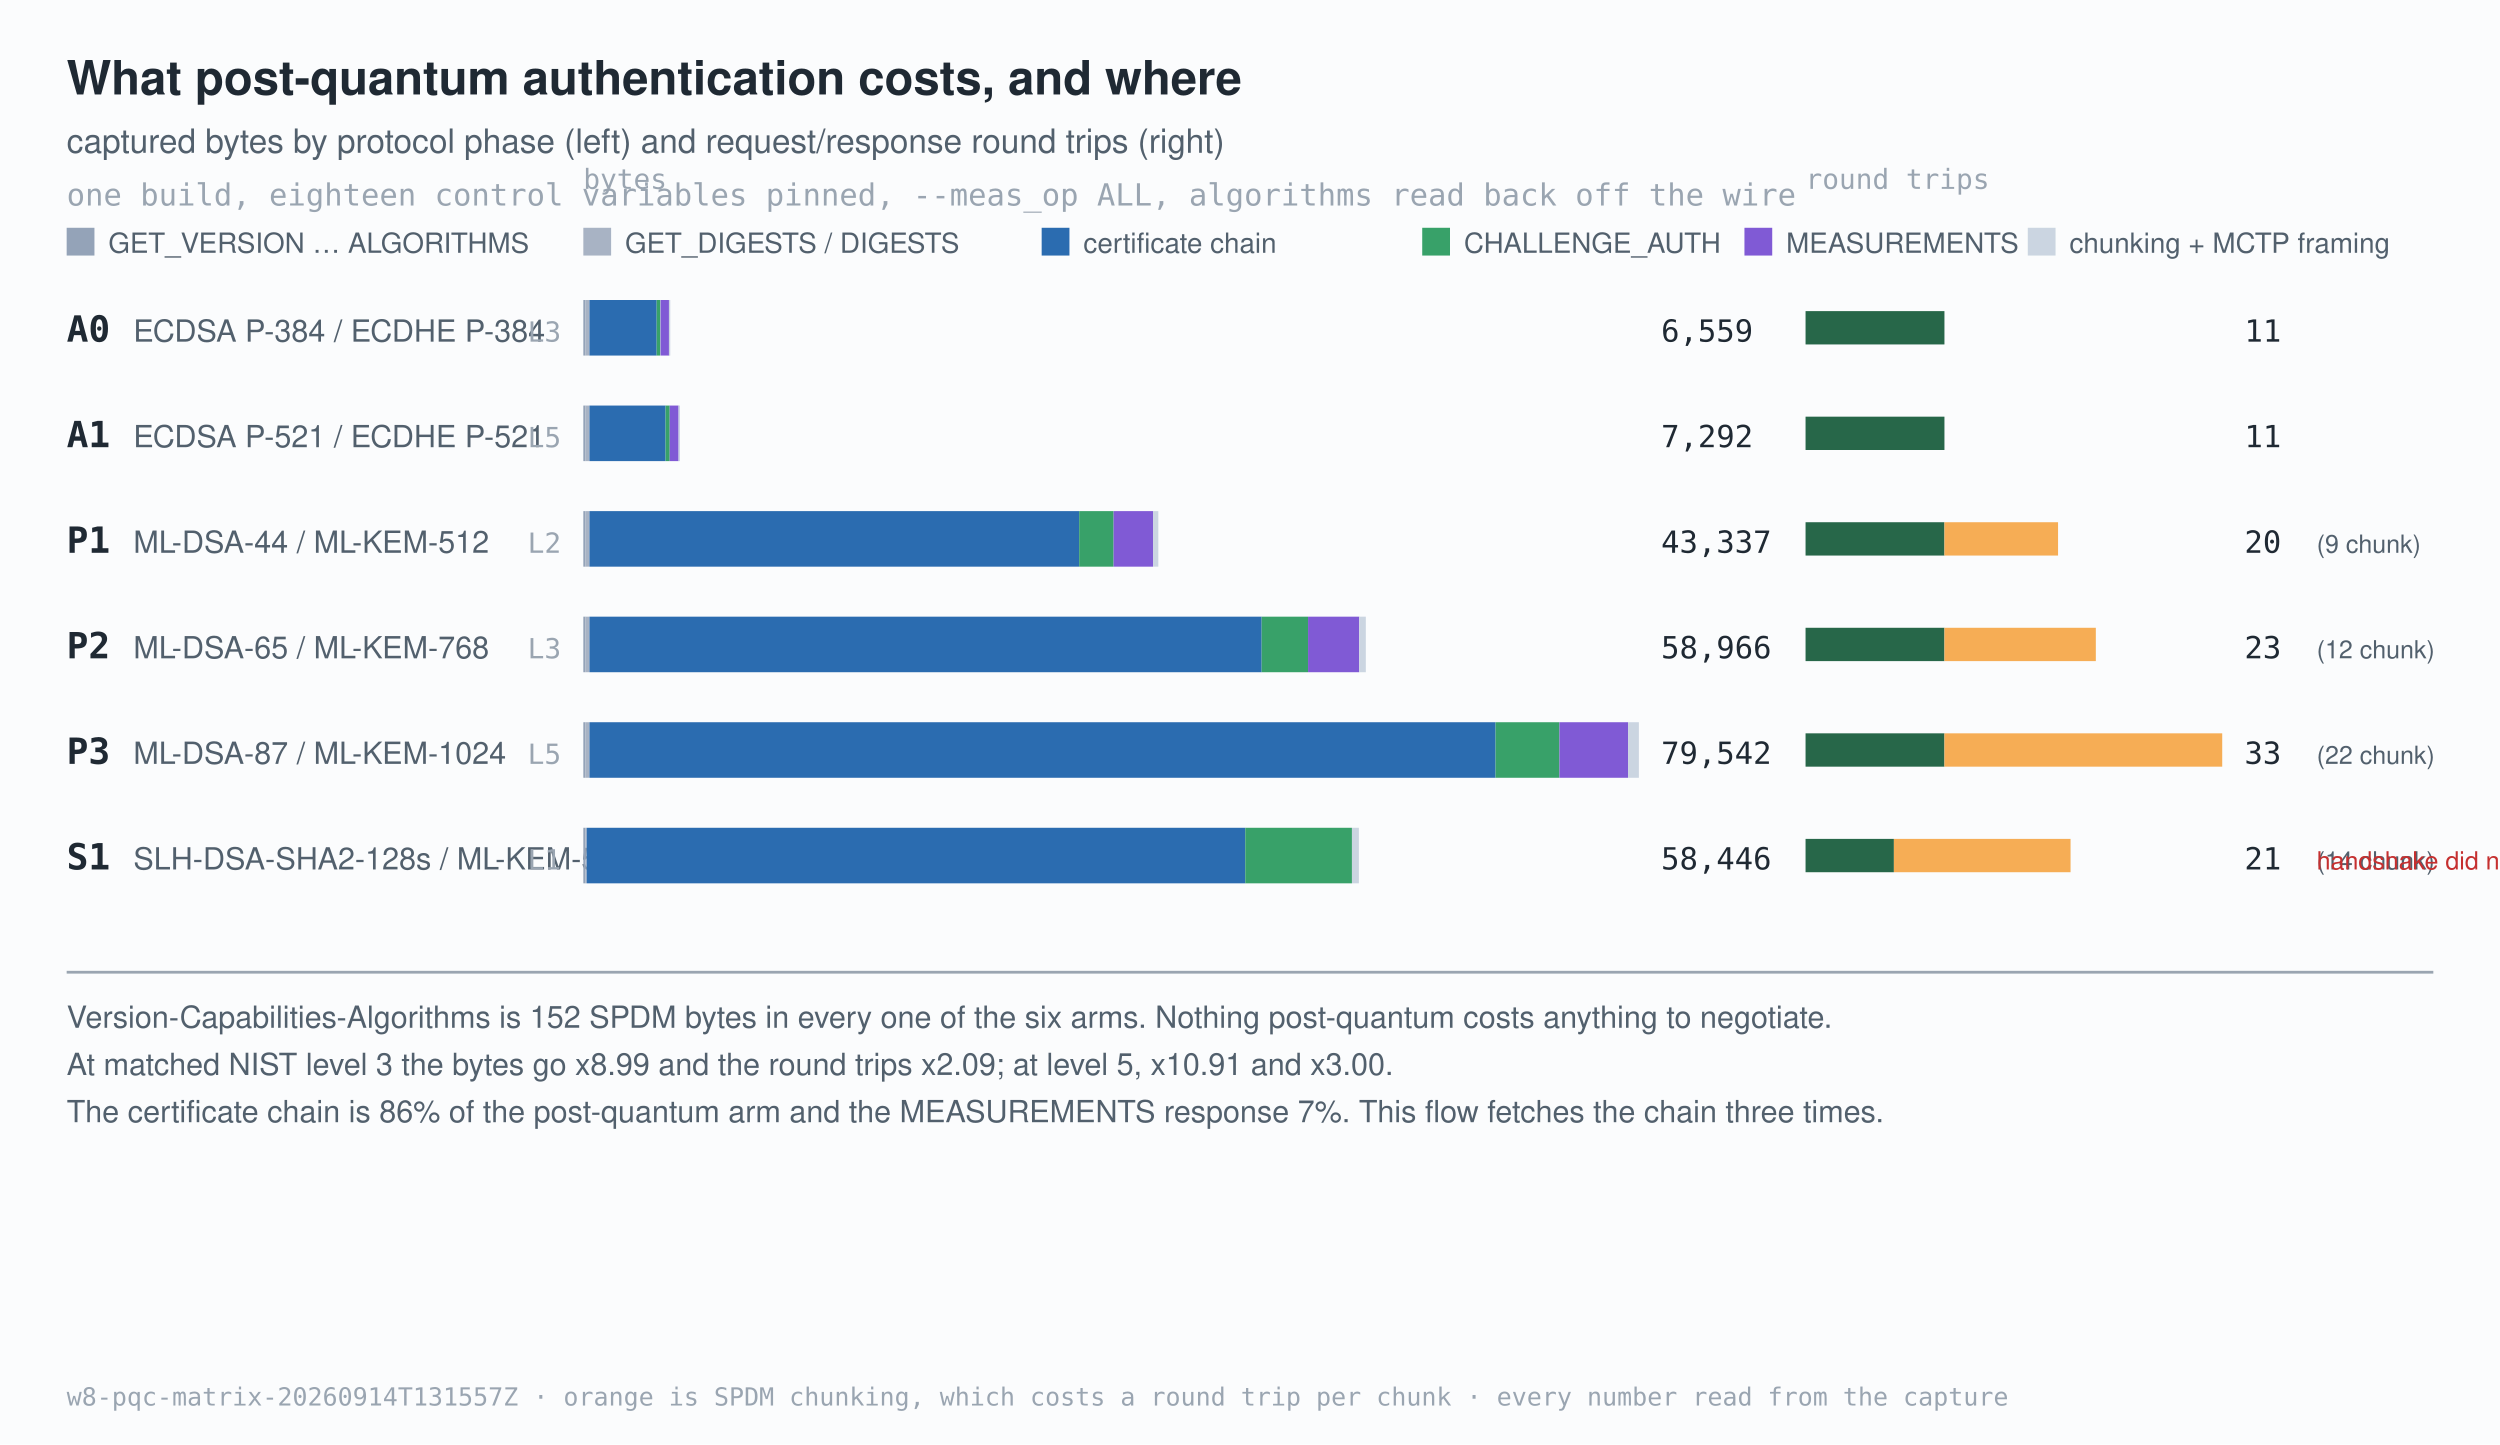
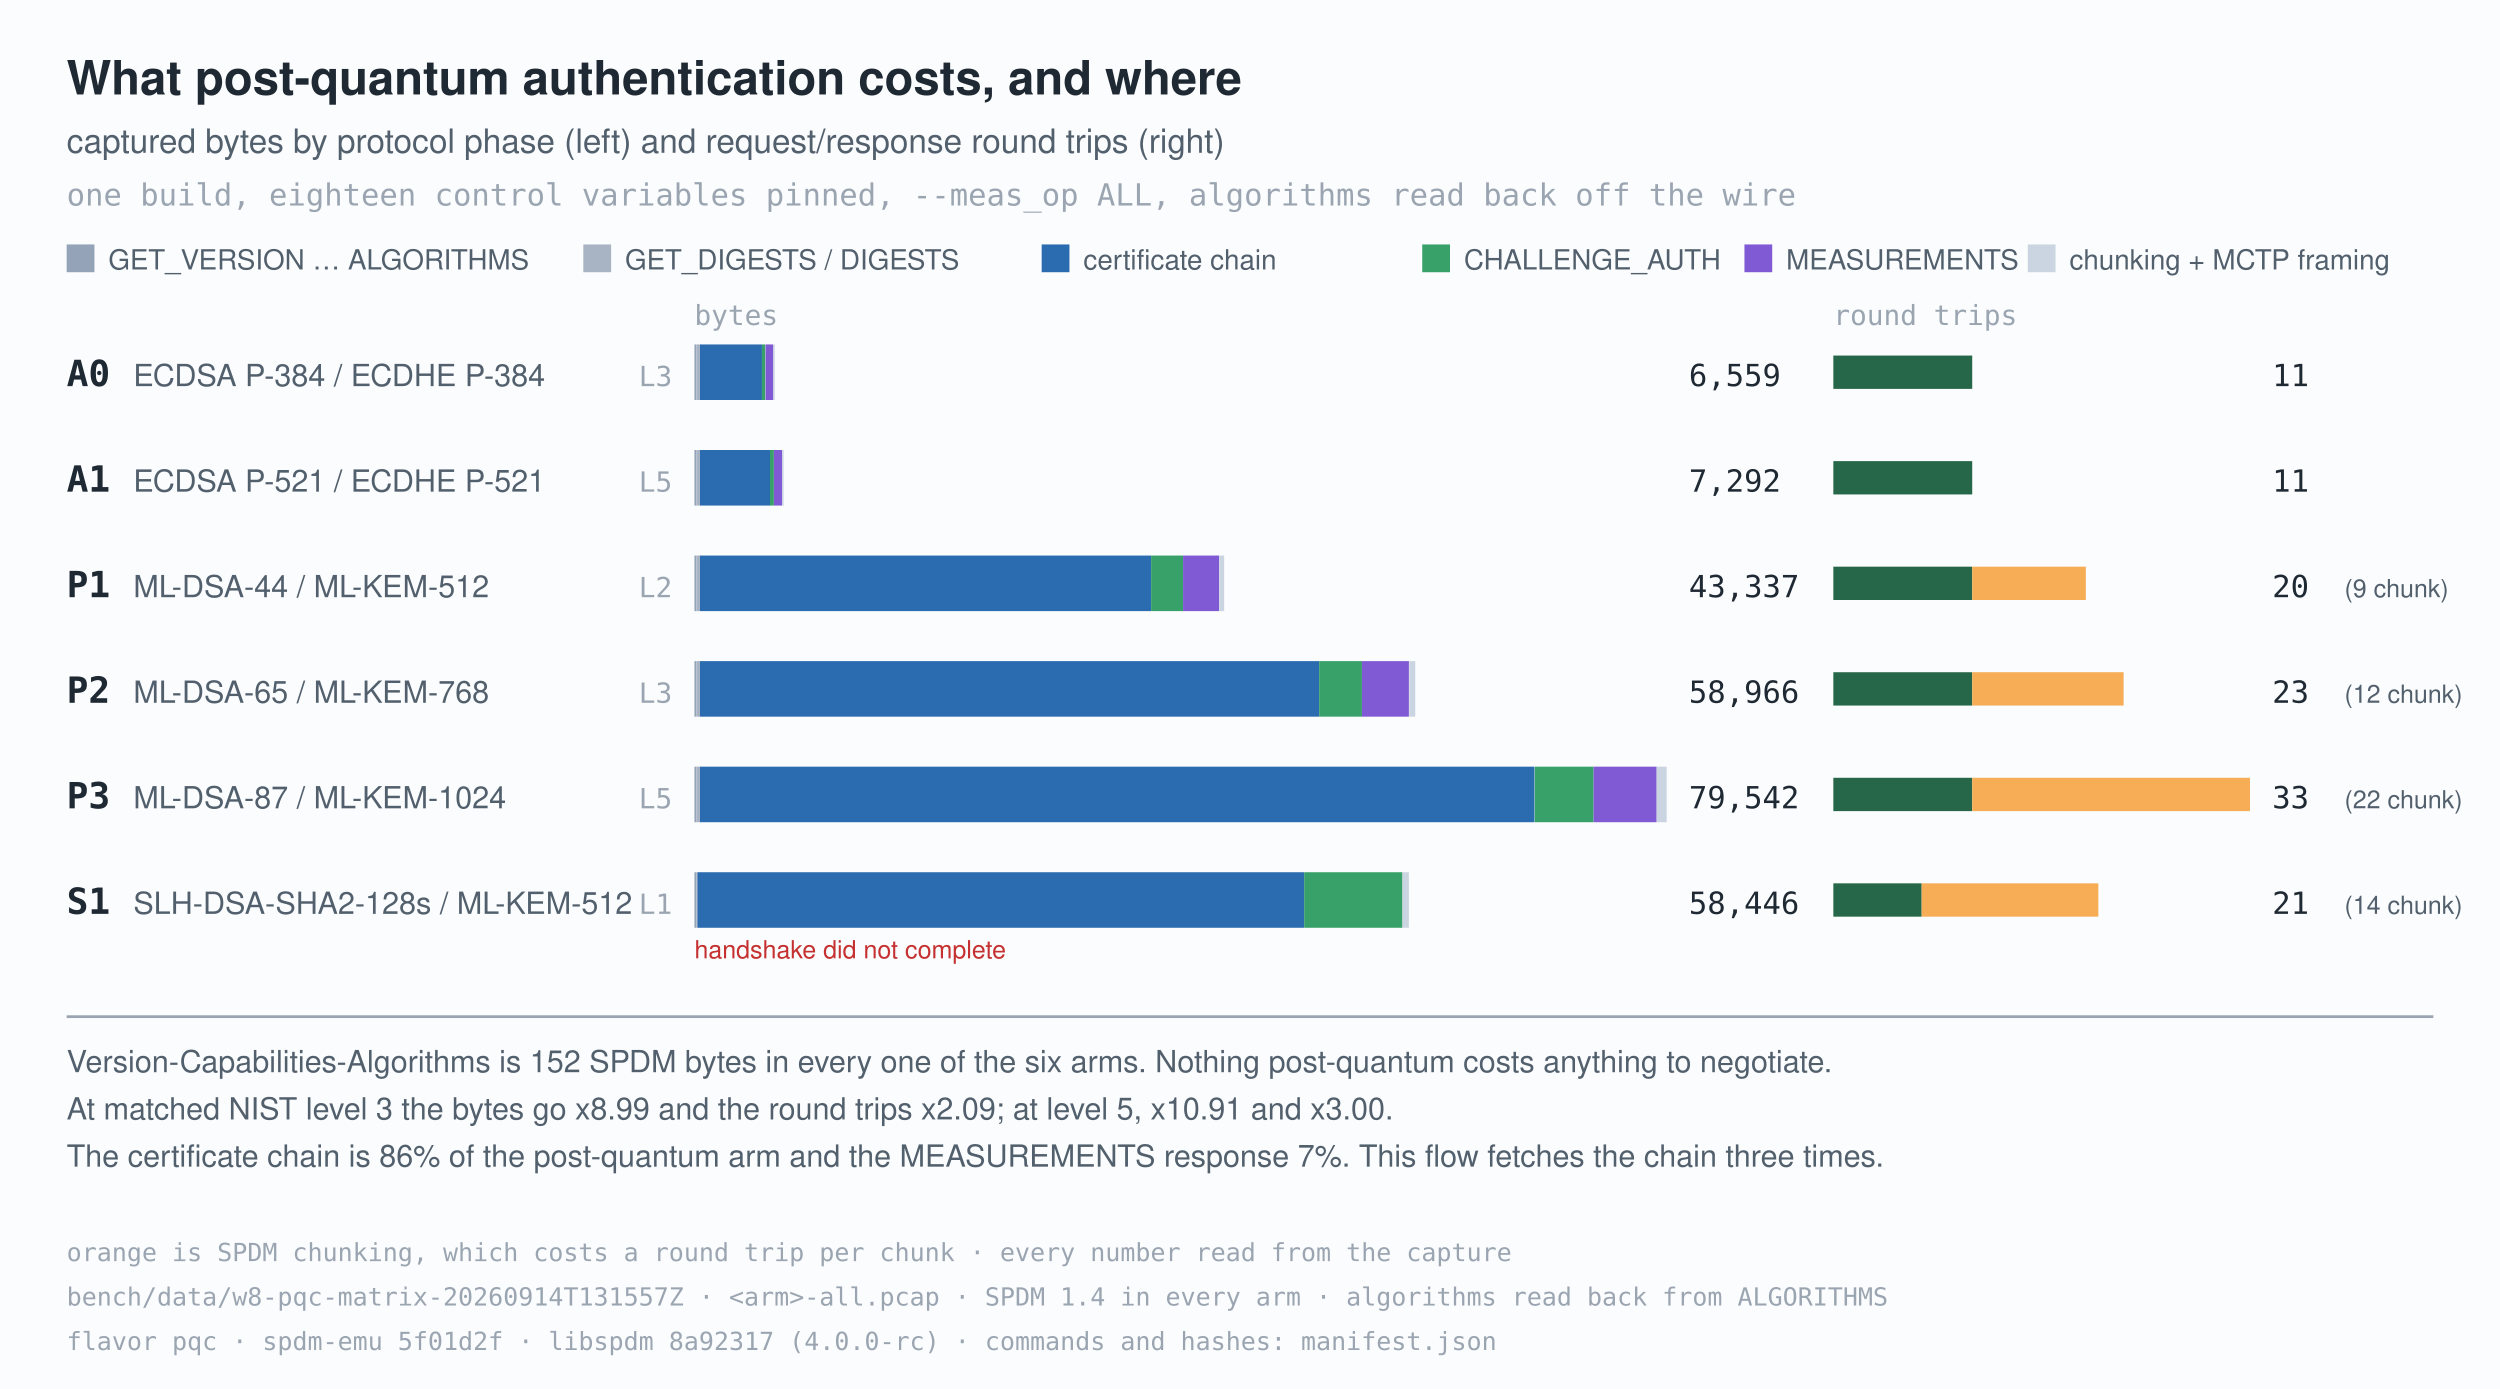
- <svg xmlns="http://www.w3.org/2000/svg" width="900" height="520" viewBox="0 0 900 520" role="img" aria-label="Post-quantum SPDM cost by phase and in round trips">
-   <rect width="900" height="520" fill="#fbfcfd" />
+ <svg xmlns="http://www.w3.org/2000/svg" width="900" height="500" viewBox="0 0 900 500" role="img" aria-label="Post-quantum SPDM cost by phase and in round trips">
+   <rect width="900" height="500" fill="#fbfcfd" />
  <text x="24" y="34" font-family="system-ui, -apple-system, Segoe UI, Helvetica, Arial, sans-serif" font-size="17" font-weight="600" fill="#1f2933" text-anchor="start">What post-quantum authentication costs, and where</text>
  <text x="24" y="55" font-family="system-ui, -apple-system, Segoe UI, Helvetica, Arial, sans-serif" font-size="12" font-weight="normal" fill="#52606d" text-anchor="start">captured bytes by protocol phase (left) and request/response round trips (right)</text>
  <text x="24" y="74" font-family="ui-monospace, SFMono-Regular, Menlo, Consolas, monospace" font-size="11" font-weight="normal" fill="#9aa5b1" text-anchor="start">one build, eighteen control variables pinned, --meas_op ALL, algorithms read back off the wire</text>
-   <rect x="24" y="82" width="10" height="10" fill="#94a3b8" />
-   <text x="39" y="91" font-family="system-ui, -apple-system, Segoe UI, Helvetica, Arial, sans-serif" font-size="10" font-weight="normal" fill="#52606d" text-anchor="start">GET_VERSION … ALGORITHMS</text>
-   <rect x="210" y="82" width="10" height="10" fill="#a8b3c4" />
-   <text x="225" y="91" font-family="system-ui, -apple-system, Segoe UI, Helvetica, Arial, sans-serif" font-size="10" font-weight="normal" fill="#52606d" text-anchor="start">GET_DIGESTS / DIGESTS</text>
-   <rect x="375" y="82" width="10" height="10" fill="#2b6cb0" />
-   <text x="390" y="91" font-family="system-ui, -apple-system, Segoe UI, Helvetica, Arial, sans-serif" font-size="10" font-weight="normal" fill="#52606d" text-anchor="start">certificate chain</text>
-   <rect x="512" y="82" width="10" height="10" fill="#38a169" />
-   <text x="527" y="91" font-family="system-ui, -apple-system, Segoe UI, Helvetica, Arial, sans-serif" font-size="10" font-weight="normal" fill="#52606d" text-anchor="start">CHALLENGE_AUTH</text>
-   <rect x="628" y="82" width="10" height="10" fill="#805ad5" />
-   <text x="643" y="91" font-family="system-ui, -apple-system, Segoe UI, Helvetica, Arial, sans-serif" font-size="10" font-weight="normal" fill="#52606d" text-anchor="start">MEASUREMENTS</text>
-   <rect x="730" y="82" width="10" height="10" fill="#cbd5e1" />
-   <text x="745" y="91" font-family="system-ui, -apple-system, Segoe UI, Helvetica, Arial, sans-serif" font-size="10" font-weight="normal" fill="#52606d" text-anchor="start">chunking + MCTP framing</text>
-   <text x="210" y="68" font-family="ui-monospace, SFMono-Regular, Menlo, Consolas, monospace" font-size="10" font-weight="normal" fill="#9aa5b1" text-anchor="start">bytes</text>
-   <text x="650" y="68" font-family="ui-monospace, SFMono-Regular, Menlo, Consolas, monospace" font-size="10" font-weight="normal" fill="#9aa5b1" text-anchor="start">round trips</text>
-   <text x="24" y="123" font-family="ui-monospace, SFMono-Regular, Menlo, Consolas, monospace" font-size="13" font-weight="600" fill="#1f2933" text-anchor="start">A0</text>
-   <text x="48" y="123" font-family="system-ui, -apple-system, Segoe UI, Helvetica, Arial, sans-serif" font-size="11" font-weight="normal" fill="#52606d" text-anchor="start">ECDSA P-384 / ECDHE P-384</text>
-   <text x="202" y="123" font-family="ui-monospace, SFMono-Regular, Menlo, Consolas, monospace" font-size="10" font-weight="normal" fill="#9aa5b1" text-anchor="end">L3</text>
-   <rect x="210.0" y="108" width="0.7" height="20" fill="#94a3b8" />
-   <rect x="210.7" y="108" width="1.5" height="20" fill="#a8b3c4" />
-   <rect x="212.2" y="108" width="24.2" height="20" fill="#2b6cb0" />
-   <rect x="236.4" y="108" width="1.3" height="20" fill="#38a169" />
-   <rect x="237.8" y="108" width="3.1" height="20" fill="#805ad5" />
-   <rect x="240.8" y="108" width="0.5" height="20" fill="#cbd5e1" />
-   <text x="598" y="123" font-family="ui-monospace, SFMono-Regular, Menlo, Consolas, monospace" font-size="11" font-weight="normal" fill="#1f2933" text-anchor="start">6,559</text>
-   <rect x="650" y="112" width="50.0" height="12" fill="#276749" />
-   <text x="808" y="123" font-family="ui-monospace, SFMono-Regular, Menlo, Consolas, monospace" font-size="11" font-weight="normal" fill="#1f2933" text-anchor="start">11</text>
-   <text x="24" y="161" font-family="ui-monospace, SFMono-Regular, Menlo, Consolas, monospace" font-size="13" font-weight="600" fill="#1f2933" text-anchor="start">A1</text>
-   <text x="48" y="161" font-family="system-ui, -apple-system, Segoe UI, Helvetica, Arial, sans-serif" font-size="11" font-weight="normal" fill="#52606d" text-anchor="start">ECDSA P-521 / ECDHE P-521</text>
-   <text x="202" y="161" font-family="ui-monospace, SFMono-Regular, Menlo, Consolas, monospace" font-size="10" font-weight="normal" fill="#9aa5b1" text-anchor="end">L5</text>
-   <rect x="210.0" y="146" width="0.7" height="20" fill="#94a3b8" />
-   <rect x="210.7" y="146" width="1.5" height="20" fill="#a8b3c4" />
-   <rect x="212.2" y="146" width="27.4" height="20" fill="#2b6cb0" />
-   <rect x="239.6" y="146" width="1.5" height="20" fill="#38a169" />
-   <rect x="241.1" y="146" width="3.2" height="20" fill="#805ad5" />
-   <rect x="244.3" y="146" width="0.5" height="20" fill="#cbd5e1" />
-   <text x="598" y="161" font-family="ui-monospace, SFMono-Regular, Menlo, Consolas, monospace" font-size="11" font-weight="normal" fill="#1f2933" text-anchor="start">7,292</text>
-   <rect x="650" y="150" width="50.0" height="12" fill="#276749" />
-   <text x="808" y="161" font-family="ui-monospace, SFMono-Regular, Menlo, Consolas, monospace" font-size="11" font-weight="normal" fill="#1f2933" text-anchor="start">11</text>
-   <text x="24" y="199" font-family="ui-monospace, SFMono-Regular, Menlo, Consolas, monospace" font-size="13" font-weight="600" fill="#1f2933" text-anchor="start">P1</text>
-   <text x="48" y="199" font-family="system-ui, -apple-system, Segoe UI, Helvetica, Arial, sans-serif" font-size="11" font-weight="normal" fill="#52606d" text-anchor="start">ML-DSA-44 / ML-KEM-512</text>
-   <text x="202" y="199" font-family="ui-monospace, SFMono-Regular, Menlo, Consolas, monospace" font-size="10" font-weight="normal" fill="#9aa5b1" text-anchor="end">L2</text>
-   <rect x="210.0" y="184" width="0.7" height="20" fill="#94a3b8" />
-   <rect x="210.7" y="184" width="1.5" height="20" fill="#a8b3c4" />
-   <rect x="212.2" y="184" width="176.3" height="20" fill="#2b6cb0" />
-   <rect x="388.5" y="184" width="12.4" height="20" fill="#38a169" />
-   <rect x="400.9" y="184" width="14.2" height="20" fill="#805ad5" />
-   <rect x="415.1" y="184" width="1.9" height="20" fill="#cbd5e1" />
-   <text x="598" y="199" font-family="ui-monospace, SFMono-Regular, Menlo, Consolas, monospace" font-size="11" font-weight="normal" fill="#1f2933" text-anchor="start">43,337</text>
-   <rect x="650" y="188" width="50.0" height="12" fill="#276749" />
-   <rect x="700.0" y="188" width="40.9" height="12" fill="#f6ad55" />
-   <text x="808" y="199" font-family="ui-monospace, SFMono-Regular, Menlo, Consolas, monospace" font-size="11" font-weight="normal" fill="#1f2933" text-anchor="start">20</text>
-   <text x="834" y="199" font-family="system-ui, -apple-system, Segoe UI, Helvetica, Arial, sans-serif" font-size="9" font-weight="normal" fill="#52606d" text-anchor="start">(9 chunk)</text>
-   <text x="24" y="237" font-family="ui-monospace, SFMono-Regular, Menlo, Consolas, monospace" font-size="13" font-weight="600" fill="#1f2933" text-anchor="start">P2</text>
-   <text x="48" y="237" font-family="system-ui, -apple-system, Segoe UI, Helvetica, Arial, sans-serif" font-size="11" font-weight="normal" fill="#52606d" text-anchor="start">ML-DSA-65 / ML-KEM-768</text>
-   <text x="202" y="237" font-family="ui-monospace, SFMono-Regular, Menlo, Consolas, monospace" font-size="10" font-weight="normal" fill="#9aa5b1" text-anchor="end">L3</text>
-   <rect x="210.0" y="222" width="0.7" height="20" fill="#94a3b8" />
-   <rect x="210.7" y="222" width="1.5" height="20" fill="#a8b3c4" />
-   <rect x="212.2" y="222" width="242.0" height="20" fill="#2b6cb0" />
-   <rect x="454.2" y="222" width="16.7" height="20" fill="#38a169" />
-   <rect x="470.9" y="222" width="18.4" height="20" fill="#805ad5" />
-   <rect x="489.3" y="222" width="2.4" height="20" fill="#cbd5e1" />
-   <text x="598" y="237" font-family="ui-monospace, SFMono-Regular, Menlo, Consolas, monospace" font-size="11" font-weight="normal" fill="#1f2933" text-anchor="start">58,966</text>
-   <rect x="650" y="226" width="50.0" height="12" fill="#276749" />
-   <rect x="700.0" y="226" width="54.5" height="12" fill="#f6ad55" />
-   <text x="808" y="237" font-family="ui-monospace, SFMono-Regular, Menlo, Consolas, monospace" font-size="11" font-weight="normal" fill="#1f2933" text-anchor="start">23</text>
-   <text x="834" y="237" font-family="system-ui, -apple-system, Segoe UI, Helvetica, Arial, sans-serif" font-size="9" font-weight="normal" fill="#52606d" text-anchor="start">(12 chunk)</text>
-   <text x="24" y="275" font-family="ui-monospace, SFMono-Regular, Menlo, Consolas, monospace" font-size="13" font-weight="600" fill="#1f2933" text-anchor="start">P3</text>
-   <text x="48" y="275" font-family="system-ui, -apple-system, Segoe UI, Helvetica, Arial, sans-serif" font-size="11" font-weight="normal" fill="#52606d" text-anchor="start">ML-DSA-87 / ML-KEM-1024</text>
-   <text x="202" y="275" font-family="ui-monospace, SFMono-Regular, Menlo, Consolas, monospace" font-size="10" font-weight="normal" fill="#9aa5b1" text-anchor="end">L5</text>
-   <rect x="210.0" y="260" width="0.7" height="20" fill="#94a3b8" />
-   <rect x="210.7" y="260" width="1.5" height="20" fill="#a8b3c4" />
-   <rect x="212.2" y="260" width="326.2" height="20" fill="#2b6cb0" />
-   <rect x="538.4" y="260" width="23.0" height="20" fill="#38a169" />
-   <rect x="561.4" y="260" width="24.7" height="20" fill="#805ad5" />
-   <rect x="586.1" y="260" width="3.9" height="20" fill="#cbd5e1" />
-   <text x="598" y="275" font-family="ui-monospace, SFMono-Regular, Menlo, Consolas, monospace" font-size="11" font-weight="normal" fill="#1f2933" text-anchor="start">79,542</text>
-   <rect x="650" y="264" width="50.0" height="12" fill="#276749" />
-   <rect x="700.0" y="264" width="100.0" height="12" fill="#f6ad55" />
-   <text x="808" y="275" font-family="ui-monospace, SFMono-Regular, Menlo, Consolas, monospace" font-size="11" font-weight="normal" fill="#1f2933" text-anchor="start">33</text>
-   <text x="834" y="275" font-family="system-ui, -apple-system, Segoe UI, Helvetica, Arial, sans-serif" font-size="9" font-weight="normal" fill="#52606d" text-anchor="start">(22 chunk)</text>
-   <text x="24" y="313" font-family="ui-monospace, SFMono-Regular, Menlo, Consolas, monospace" font-size="13" font-weight="600" fill="#1f2933" text-anchor="start">S1</text>
-   <text x="48" y="313" font-family="system-ui, -apple-system, Segoe UI, Helvetica, Arial, sans-serif" font-size="11" font-weight="normal" fill="#52606d" text-anchor="start">SLH-DSA-SHA2-128s / ML-KEM-512</text>
-   <text x="202" y="313" font-family="ui-monospace, SFMono-Regular, Menlo, Consolas, monospace" font-size="10" font-weight="normal" fill="#9aa5b1" text-anchor="end">L1</text>
-   <rect x="210.0" y="298" width="0.7" height="20" fill="#94a3b8" />
-   <rect x="210.7" y="298" width="0.5" height="20" fill="#a8b3c4" />
-   <rect x="211.2" y="298" width="237.1" height="20" fill="#2b6cb0" />
-   <rect x="448.3" y="298" width="38.4" height="20" fill="#38a169" />
-   <rect x="486.7" y="298" width="2.5" height="20" fill="#cbd5e1" />
-   <text x="598" y="313" font-family="ui-monospace, SFMono-Regular, Menlo, Consolas, monospace" font-size="11" font-weight="normal" fill="#1f2933" text-anchor="start">58,446</text>
-   <rect x="650" y="302" width="31.8" height="12" fill="#276749" />
-   <rect x="681.8" y="302" width="63.6" height="12" fill="#f6ad55" />
-   <text x="808" y="313" font-family="ui-monospace, SFMono-Regular, Menlo, Consolas, monospace" font-size="11" font-weight="normal" fill="#1f2933" text-anchor="start">21</text>
-   <text x="834" y="313" font-family="system-ui, -apple-system, Segoe UI, Helvetica, Arial, sans-serif" font-size="9" font-weight="normal" fill="#52606d" text-anchor="start">(14 chunk)</text>
-   <text x="834" y="313" font-family="system-ui, -apple-system, Segoe UI, Helvetica, Arial, sans-serif" font-size="9" font-weight="normal" fill="#c53030" text-anchor="start">handshake did not complete</text>
-   <line x1="24" y1="350" x2="876" y2="350" stroke="#9aa5b1" stroke-width="1" />
-   <text x="24" y="370" font-family="system-ui, -apple-system, Segoe UI, Helvetica, Arial, sans-serif" font-size="11" font-weight="normal" fill="#52606d" text-anchor="start">Version-Capabilities-Algorithms is 152 SPDM bytes in every one of the six arms. Nothing post-quantum costs anything to negotiate.</text>
-   <text x="24" y="387" font-family="system-ui, -apple-system, Segoe UI, Helvetica, Arial, sans-serif" font-size="11" font-weight="normal" fill="#52606d" text-anchor="start">At matched NIST level 3 the bytes go x8.99 and the round trips x2.09; at level 5, x10.91 and x3.00.</text>
-   <text x="24" y="404" font-family="system-ui, -apple-system, Segoe UI, Helvetica, Arial, sans-serif" font-size="11" font-weight="normal" fill="#52606d" text-anchor="start">The certificate chain is 86% of the post-quantum arm and the MEASUREMENTS response 7%. This flow fetches the chain three times.</text>
-   <text x="24" y="506" font-family="ui-monospace, SFMono-Regular, Menlo, Consolas, monospace" font-size="9" font-weight="normal" fill="#9aa5b1" text-anchor="start">w8-pqc-matrix-20260914T131557Z · orange is SPDM chunking, which costs a round trip per chunk · every number read from the capture</text>
+   <rect x="24" y="88" width="10" height="10" fill="#94a3b8" />
+   <text x="39" y="97" font-family="system-ui, -apple-system, Segoe UI, Helvetica, Arial, sans-serif" font-size="10" font-weight="normal" fill="#52606d" text-anchor="start">GET_VERSION … ALGORITHMS</text>
+   <rect x="210" y="88" width="10" height="10" fill="#a8b3c4" />
+   <text x="225" y="97" font-family="system-ui, -apple-system, Segoe UI, Helvetica, Arial, sans-serif" font-size="10" font-weight="normal" fill="#52606d" text-anchor="start">GET_DIGESTS / DIGESTS</text>
+   <rect x="375" y="88" width="10" height="10" fill="#2b6cb0" />
+   <text x="390" y="97" font-family="system-ui, -apple-system, Segoe UI, Helvetica, Arial, sans-serif" font-size="10" font-weight="normal" fill="#52606d" text-anchor="start">certificate chain</text>
+   <rect x="512" y="88" width="10" height="10" fill="#38a169" />
+   <text x="527" y="97" font-family="system-ui, -apple-system, Segoe UI, Helvetica, Arial, sans-serif" font-size="10" font-weight="normal" fill="#52606d" text-anchor="start">CHALLENGE_AUTH</text>
+   <rect x="628" y="88" width="10" height="10" fill="#805ad5" />
+   <text x="643" y="97" font-family="system-ui, -apple-system, Segoe UI, Helvetica, Arial, sans-serif" font-size="10" font-weight="normal" fill="#52606d" text-anchor="start">MEASUREMENTS</text>
+   <rect x="730" y="88" width="10" height="10" fill="#cbd5e1" />
+   <text x="745" y="97" font-family="system-ui, -apple-system, Segoe UI, Helvetica, Arial, sans-serif" font-size="10" font-weight="normal" fill="#52606d" text-anchor="start">chunking + MCTP framing</text>
+   <text x="250" y="117" font-family="ui-monospace, SFMono-Regular, Menlo, Consolas, monospace" font-size="10" font-weight="normal" fill="#9aa5b1" text-anchor="start">bytes</text>
+   <text x="660" y="117" font-family="ui-monospace, SFMono-Regular, Menlo, Consolas, monospace" font-size="10" font-weight="normal" fill="#9aa5b1" text-anchor="start">round trips</text>
+   <text x="24" y="139" font-family="ui-monospace, SFMono-Regular, Menlo, Consolas, monospace" font-size="13" font-weight="600" fill="#1f2933" text-anchor="start">A0</text>
+   <text x="48" y="139" font-family="system-ui, -apple-system, Segoe UI, Helvetica, Arial, sans-serif" font-size="11" font-weight="normal" fill="#52606d" text-anchor="start">ECDSA P-384 / ECDHE P-384</text>
+   <text x="242" y="139" font-family="ui-monospace, SFMono-Regular, Menlo, Consolas, monospace" font-size="10" font-weight="normal" fill="#9aa5b1" text-anchor="end">L3</text>
+   <rect x="250.0" y="124" width="0.7" height="20" fill="#94a3b8" />
+   <rect x="250.7" y="124" width="1.4" height="20" fill="#a8b3c4" />
+   <rect x="252.0" y="124" width="22.3" height="20" fill="#2b6cb0" />
+   <rect x="274.3" y="124" width="1.2" height="20" fill="#38a169" />
+   <rect x="275.6" y="124" width="2.8" height="20" fill="#805ad5" />
+   <rect x="278.4" y="124" width="0.5" height="20" fill="#cbd5e1" />
+   <text x="608" y="139" font-family="ui-monospace, SFMono-Regular, Menlo, Consolas, monospace" font-size="11" font-weight="normal" fill="#1f2933" text-anchor="start">6,559</text>
+   <rect x="660" y="128" width="50.0" height="12" fill="#276749" />
+   <text x="818" y="139" font-family="ui-monospace, SFMono-Regular, Menlo, Consolas, monospace" font-size="11" font-weight="normal" fill="#1f2933" text-anchor="start">11</text>
+   <text x="24" y="177" font-family="ui-monospace, SFMono-Regular, Menlo, Consolas, monospace" font-size="13" font-weight="600" fill="#1f2933" text-anchor="start">A1</text>
+   <text x="48" y="177" font-family="system-ui, -apple-system, Segoe UI, Helvetica, Arial, sans-serif" font-size="11" font-weight="normal" fill="#52606d" text-anchor="start">ECDSA P-521 / ECDHE P-521</text>
+   <text x="242" y="177" font-family="ui-monospace, SFMono-Regular, Menlo, Consolas, monospace" font-size="10" font-weight="normal" fill="#9aa5b1" text-anchor="end">L5</text>
+   <rect x="250.0" y="162" width="0.7" height="20" fill="#94a3b8" />
+   <rect x="250.7" y="162" width="1.4" height="20" fill="#a8b3c4" />
+   <rect x="252.0" y="162" width="25.2" height="20" fill="#2b6cb0" />
+   <rect x="277.2" y="162" width="1.4" height="20" fill="#38a169" />
+   <rect x="278.6" y="162" width="3.0" height="20" fill="#805ad5" />
+   <rect x="281.6" y="162" width="0.5" height="20" fill="#cbd5e1" />
+   <text x="608" y="177" font-family="ui-monospace, SFMono-Regular, Menlo, Consolas, monospace" font-size="11" font-weight="normal" fill="#1f2933" text-anchor="start">7,292</text>
+   <rect x="660" y="166" width="50.0" height="12" fill="#276749" />
+   <text x="818" y="177" font-family="ui-monospace, SFMono-Regular, Menlo, Consolas, monospace" font-size="11" font-weight="normal" fill="#1f2933" text-anchor="start">11</text>
+   <text x="24" y="215" font-family="ui-monospace, SFMono-Regular, Menlo, Consolas, monospace" font-size="13" font-weight="600" fill="#1f2933" text-anchor="start">P1</text>
+   <text x="48" y="215" font-family="system-ui, -apple-system, Segoe UI, Helvetica, Arial, sans-serif" font-size="11" font-weight="normal" fill="#52606d" text-anchor="start">ML-DSA-44 / ML-KEM-512</text>
+   <text x="242" y="215" font-family="ui-monospace, SFMono-Regular, Menlo, Consolas, monospace" font-size="10" font-weight="normal" fill="#9aa5b1" text-anchor="end">L2</text>
+   <rect x="250.0" y="200" width="0.7" height="20" fill="#94a3b8" />
+   <rect x="250.7" y="200" width="1.4" height="20" fill="#a8b3c4" />
+   <rect x="252.0" y="200" width="162.4" height="20" fill="#2b6cb0" />
+   <rect x="414.4" y="200" width="11.5" height="20" fill="#38a169" />
+   <rect x="425.9" y="200" width="13.0" height="20" fill="#805ad5" />
+   <rect x="438.9" y="200" width="1.8" height="20" fill="#cbd5e1" />
+   <text x="608" y="215" font-family="ui-monospace, SFMono-Regular, Menlo, Consolas, monospace" font-size="11" font-weight="normal" fill="#1f2933" text-anchor="start">43,337</text>
+   <rect x="660" y="204" width="50.0" height="12" fill="#276749" />
+   <rect x="710.0" y="204" width="40.9" height="12" fill="#f6ad55" />
+   <text x="818" y="215" font-family="ui-monospace, SFMono-Regular, Menlo, Consolas, monospace" font-size="11" font-weight="normal" fill="#1f2933" text-anchor="start">20</text>
+   <text x="844" y="215" font-family="system-ui, -apple-system, Segoe UI, Helvetica, Arial, sans-serif" font-size="9" font-weight="normal" fill="#52606d" text-anchor="start">(9 chunk)</text>
+   <text x="24" y="253" font-family="ui-monospace, SFMono-Regular, Menlo, Consolas, monospace" font-size="13" font-weight="600" fill="#1f2933" text-anchor="start">P2</text>
+   <text x="48" y="253" font-family="system-ui, -apple-system, Segoe UI, Helvetica, Arial, sans-serif" font-size="11" font-weight="normal" fill="#52606d" text-anchor="start">ML-DSA-65 / ML-KEM-768</text>
+   <text x="242" y="253" font-family="ui-monospace, SFMono-Regular, Menlo, Consolas, monospace" font-size="10" font-weight="normal" fill="#9aa5b1" text-anchor="end">L3</text>
+   <rect x="250.0" y="238" width="0.7" height="20" fill="#94a3b8" />
+   <rect x="250.7" y="238" width="1.4" height="20" fill="#a8b3c4" />
+   <rect x="252.0" y="238" width="222.9" height="20" fill="#2b6cb0" />
+   <rect x="474.9" y="238" width="15.4" height="20" fill="#38a169" />
+   <rect x="490.3" y="238" width="16.9" height="20" fill="#805ad5" />
+   <rect x="507.3" y="238" width="2.2" height="20" fill="#cbd5e1" />
+   <text x="608" y="253" font-family="ui-monospace, SFMono-Regular, Menlo, Consolas, monospace" font-size="11" font-weight="normal" fill="#1f2933" text-anchor="start">58,966</text>
+   <rect x="660" y="242" width="50.0" height="12" fill="#276749" />
+   <rect x="710.0" y="242" width="54.5" height="12" fill="#f6ad55" />
+   <text x="818" y="253" font-family="ui-monospace, SFMono-Regular, Menlo, Consolas, monospace" font-size="11" font-weight="normal" fill="#1f2933" text-anchor="start">23</text>
+   <text x="844" y="253" font-family="system-ui, -apple-system, Segoe UI, Helvetica, Arial, sans-serif" font-size="9" font-weight="normal" fill="#52606d" text-anchor="start">(12 chunk)</text>
+   <text x="24" y="291" font-family="ui-monospace, SFMono-Regular, Menlo, Consolas, monospace" font-size="13" font-weight="600" fill="#1f2933" text-anchor="start">P3</text>
+   <text x="48" y="291" font-family="system-ui, -apple-system, Segoe UI, Helvetica, Arial, sans-serif" font-size="11" font-weight="normal" fill="#52606d" text-anchor="start">ML-DSA-87 / ML-KEM-1024</text>
+   <text x="242" y="291" font-family="ui-monospace, SFMono-Regular, Menlo, Consolas, monospace" font-size="10" font-weight="normal" fill="#9aa5b1" text-anchor="end">L5</text>
+   <rect x="250.0" y="276" width="0.7" height="20" fill="#94a3b8" />
+   <rect x="250.7" y="276" width="1.4" height="20" fill="#a8b3c4" />
+   <rect x="252.0" y="276" width="300.4" height="20" fill="#2b6cb0" />
+   <rect x="552.5" y="276" width="21.2" height="20" fill="#38a169" />
+   <rect x="573.7" y="276" width="22.7" height="20" fill="#805ad5" />
+   <rect x="596.4" y="276" width="3.6" height="20" fill="#cbd5e1" />
+   <text x="608" y="291" font-family="ui-monospace, SFMono-Regular, Menlo, Consolas, monospace" font-size="11" font-weight="normal" fill="#1f2933" text-anchor="start">79,542</text>
+   <rect x="660" y="280" width="50.0" height="12" fill="#276749" />
+   <rect x="710.0" y="280" width="100.0" height="12" fill="#f6ad55" />
+   <text x="818" y="291" font-family="ui-monospace, SFMono-Regular, Menlo, Consolas, monospace" font-size="11" font-weight="normal" fill="#1f2933" text-anchor="start">33</text>
+   <text x="844" y="291" font-family="system-ui, -apple-system, Segoe UI, Helvetica, Arial, sans-serif" font-size="9" font-weight="normal" fill="#52606d" text-anchor="start">(22 chunk)</text>
+   <text x="24" y="329" font-family="ui-monospace, SFMono-Regular, Menlo, Consolas, monospace" font-size="13" font-weight="600" fill="#1f2933" text-anchor="start">S1</text>
+   <text x="48" y="329" font-family="system-ui, -apple-system, Segoe UI, Helvetica, Arial, sans-serif" font-size="11" font-weight="normal" fill="#52606d" text-anchor="start">SLH-DSA-SHA2-128s / ML-KEM-512</text>
+   <text x="242" y="329" font-family="ui-monospace, SFMono-Regular, Menlo, Consolas, monospace" font-size="10" font-weight="normal" fill="#9aa5b1" text-anchor="end">L1</text>
+   <rect x="250.0" y="314" width="0.7" height="20" fill="#94a3b8" />
+   <rect x="250.7" y="314" width="0.5" height="20" fill="#a8b3c4" />
+   <rect x="251.1" y="314" width="218.4" height="20" fill="#2b6cb0" />
+   <rect x="469.5" y="314" width="35.4" height="20" fill="#38a169" />
+   <rect x="504.9" y="314" width="2.3" height="20" fill="#cbd5e1" />
+   <text x="608" y="329" font-family="ui-monospace, SFMono-Regular, Menlo, Consolas, monospace" font-size="11" font-weight="normal" fill="#1f2933" text-anchor="start">58,446</text>
+   <rect x="660" y="318" width="31.8" height="12" fill="#276749" />
+   <rect x="691.8" y="318" width="63.6" height="12" fill="#f6ad55" />
+   <text x="818" y="329" font-family="ui-monospace, SFMono-Regular, Menlo, Consolas, monospace" font-size="11" font-weight="normal" fill="#1f2933" text-anchor="start">21</text>
+   <text x="844" y="329" font-family="system-ui, -apple-system, Segoe UI, Helvetica, Arial, sans-serif" font-size="9" font-weight="normal" fill="#52606d" text-anchor="start">(14 chunk)</text>
+   <text x="250" y="345" font-family="system-ui, -apple-system, Segoe UI, Helvetica, Arial, sans-serif" font-size="9" font-weight="normal" fill="#c53030" text-anchor="start">handshake did not complete</text>
+   <line x1="24" y1="366" x2="876" y2="366" stroke="#9aa5b1" stroke-width="1" />
+   <text x="24" y="386" font-family="system-ui, -apple-system, Segoe UI, Helvetica, Arial, sans-serif" font-size="11" font-weight="normal" fill="#52606d" text-anchor="start">Version-Capabilities-Algorithms is 152 SPDM bytes in every one of the six arms. Nothing post-quantum costs anything to negotiate.</text>
+   <text x="24" y="403" font-family="system-ui, -apple-system, Segoe UI, Helvetica, Arial, sans-serif" font-size="11" font-weight="normal" fill="#52606d" text-anchor="start">At matched NIST level 3 the bytes go x8.99 and the round trips x2.09; at level 5, x10.91 and x3.00.</text>
+   <text x="24" y="420" font-family="system-ui, -apple-system, Segoe UI, Helvetica, Arial, sans-serif" font-size="11" font-weight="normal" fill="#52606d" text-anchor="start">The certificate chain is 86% of the post-quantum arm and the MEASUREMENTS response 7%. This flow fetches the chain three times.</text>
+   <text x="24" y="454" font-family="ui-monospace, SFMono-Regular, Menlo, Consolas, monospace" font-size="9" font-weight="normal" fill="#9aa5b1" text-anchor="start">orange is SPDM chunking, which costs a round trip per chunk · every number read from the capture</text>
+   <text x="24" y="470" font-family="ui-monospace, SFMono-Regular, Menlo, Consolas, monospace" font-size="9" font-weight="normal" fill="#9aa5b1" text-anchor="start">bench/data/w8-pqc-matrix-20260914T131557Z · &lt;arm&gt;-all.pcap · SPDM 1.4 in every arm · algorithms read back from ALGORITHMS</text>
+   <text x="24" y="486" font-family="ui-monospace, SFMono-Regular, Menlo, Consolas, monospace" font-size="9" font-weight="normal" fill="#9aa5b1" text-anchor="start">flavor pqc · spdm-emu 5f01d2f · libspdm 8a92317 (4.0.0-rc) · commands and hashes: manifest.json</text>
</svg>
